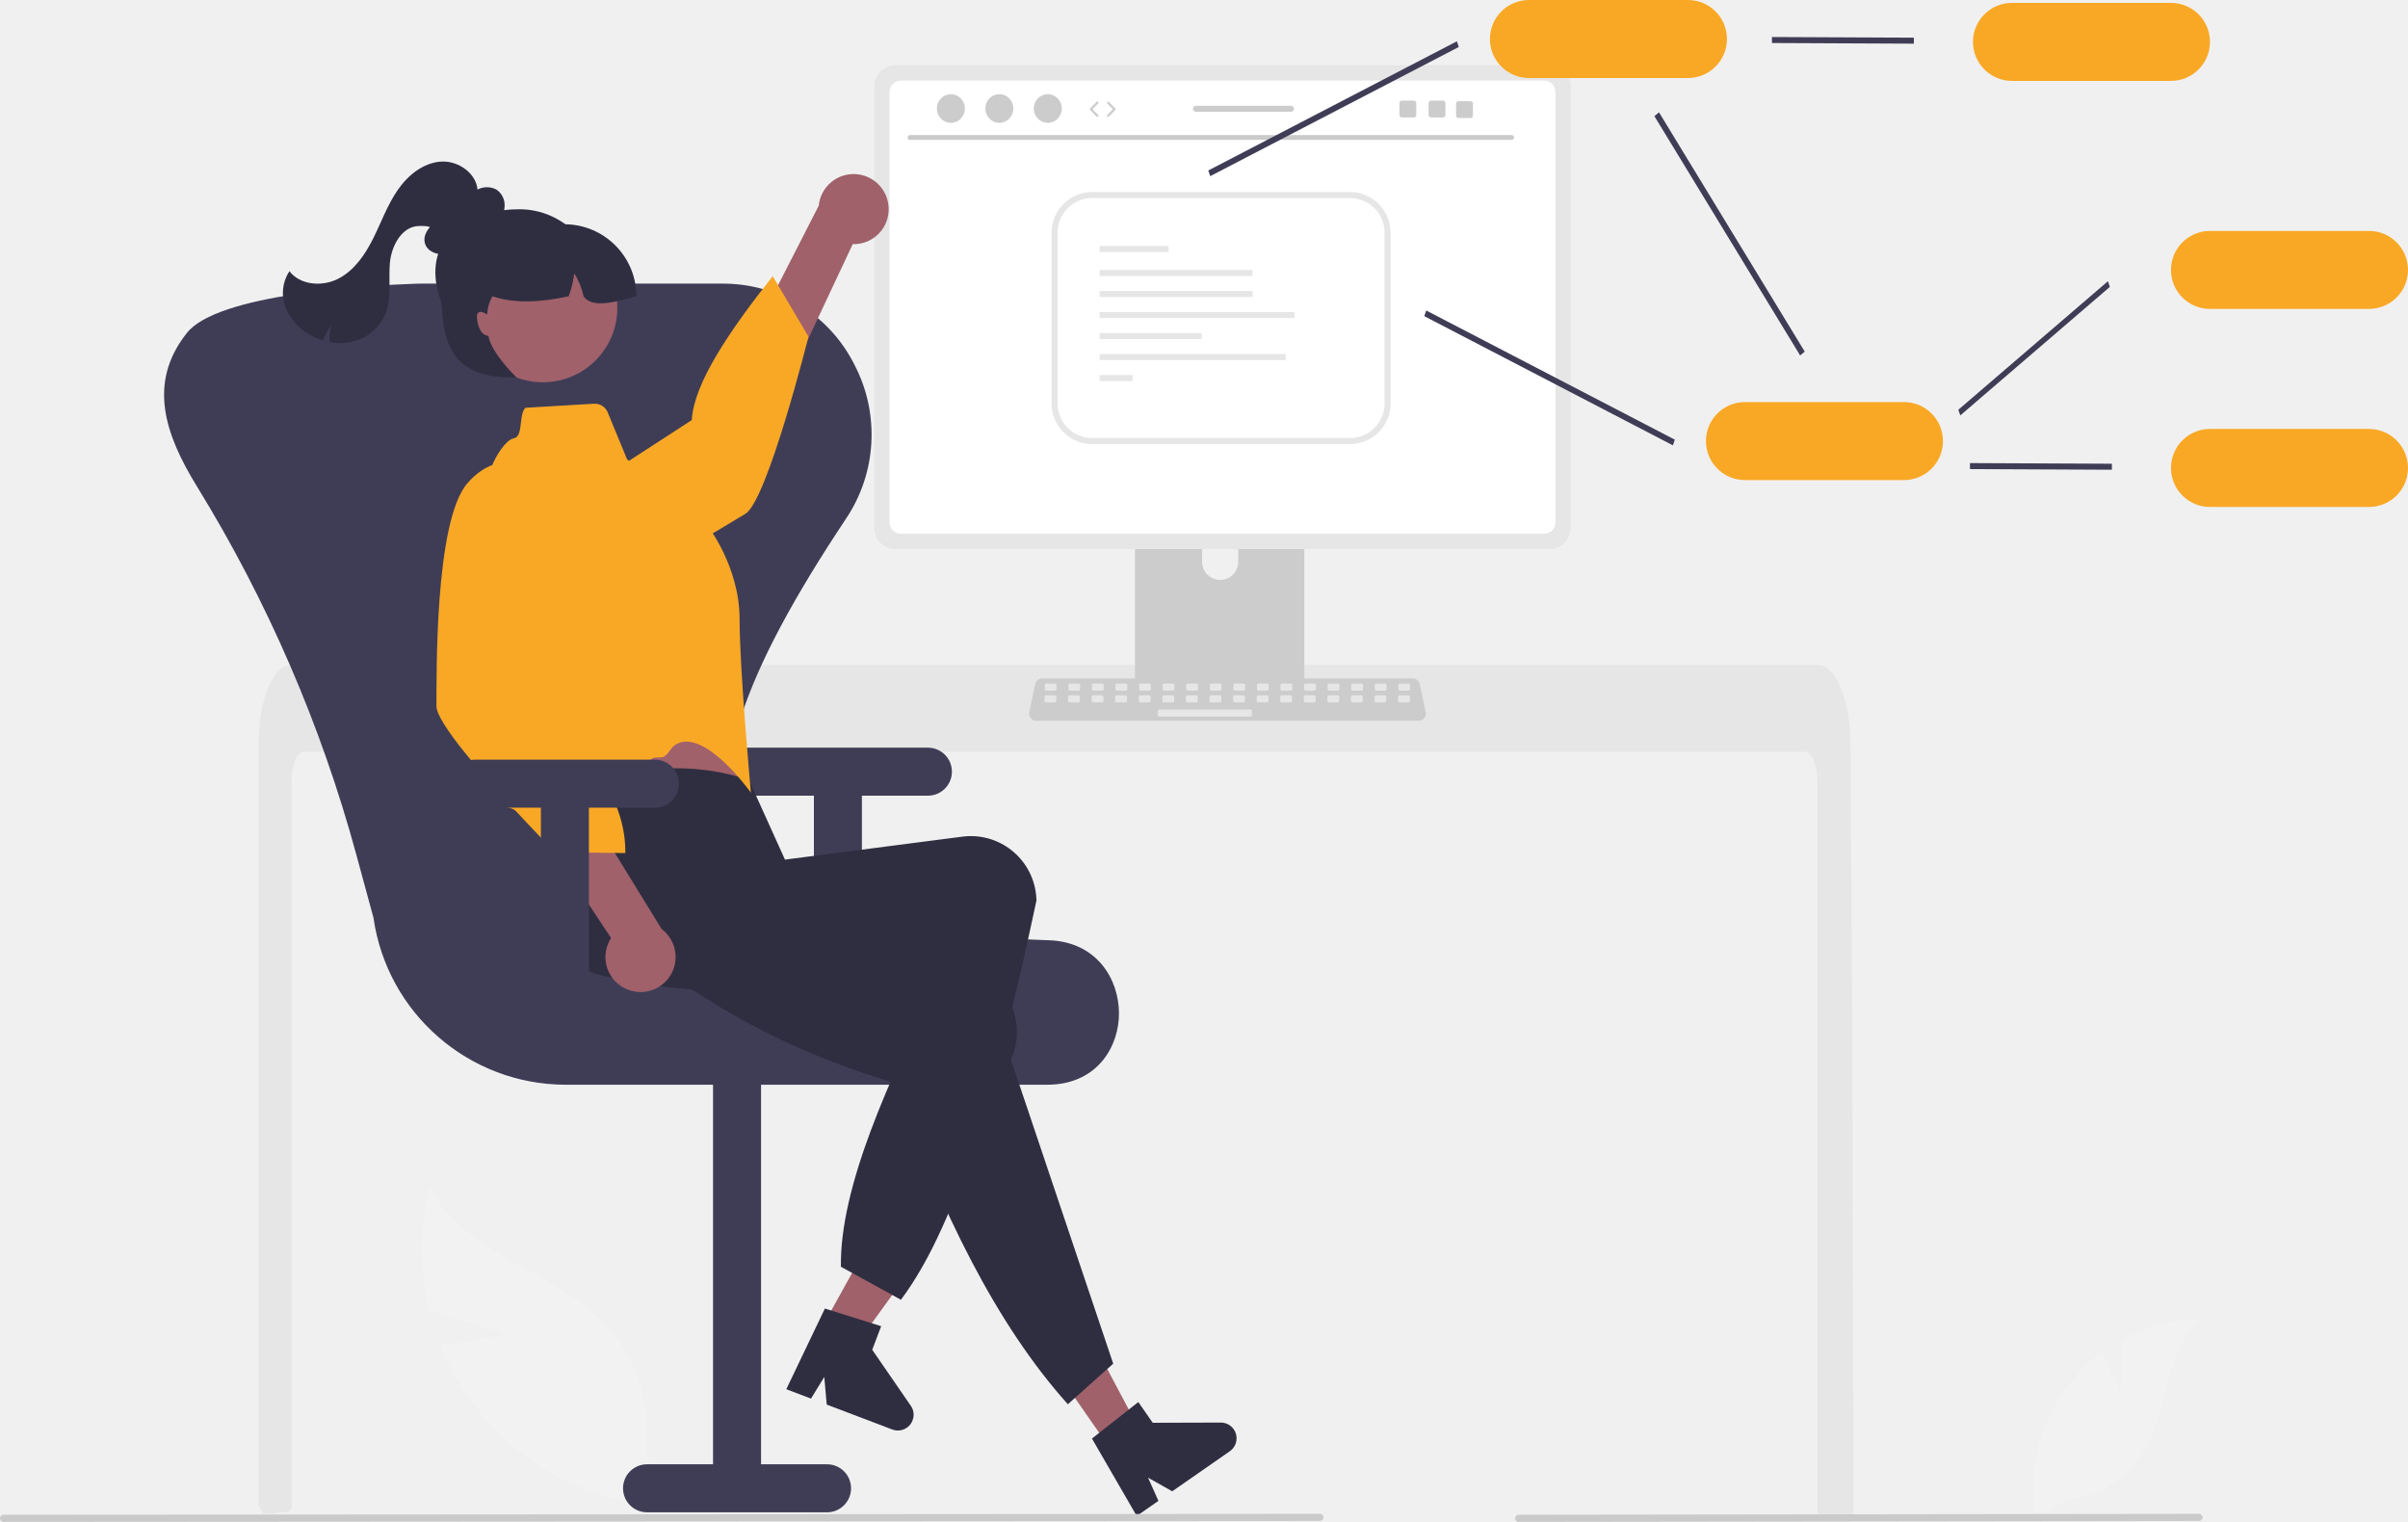
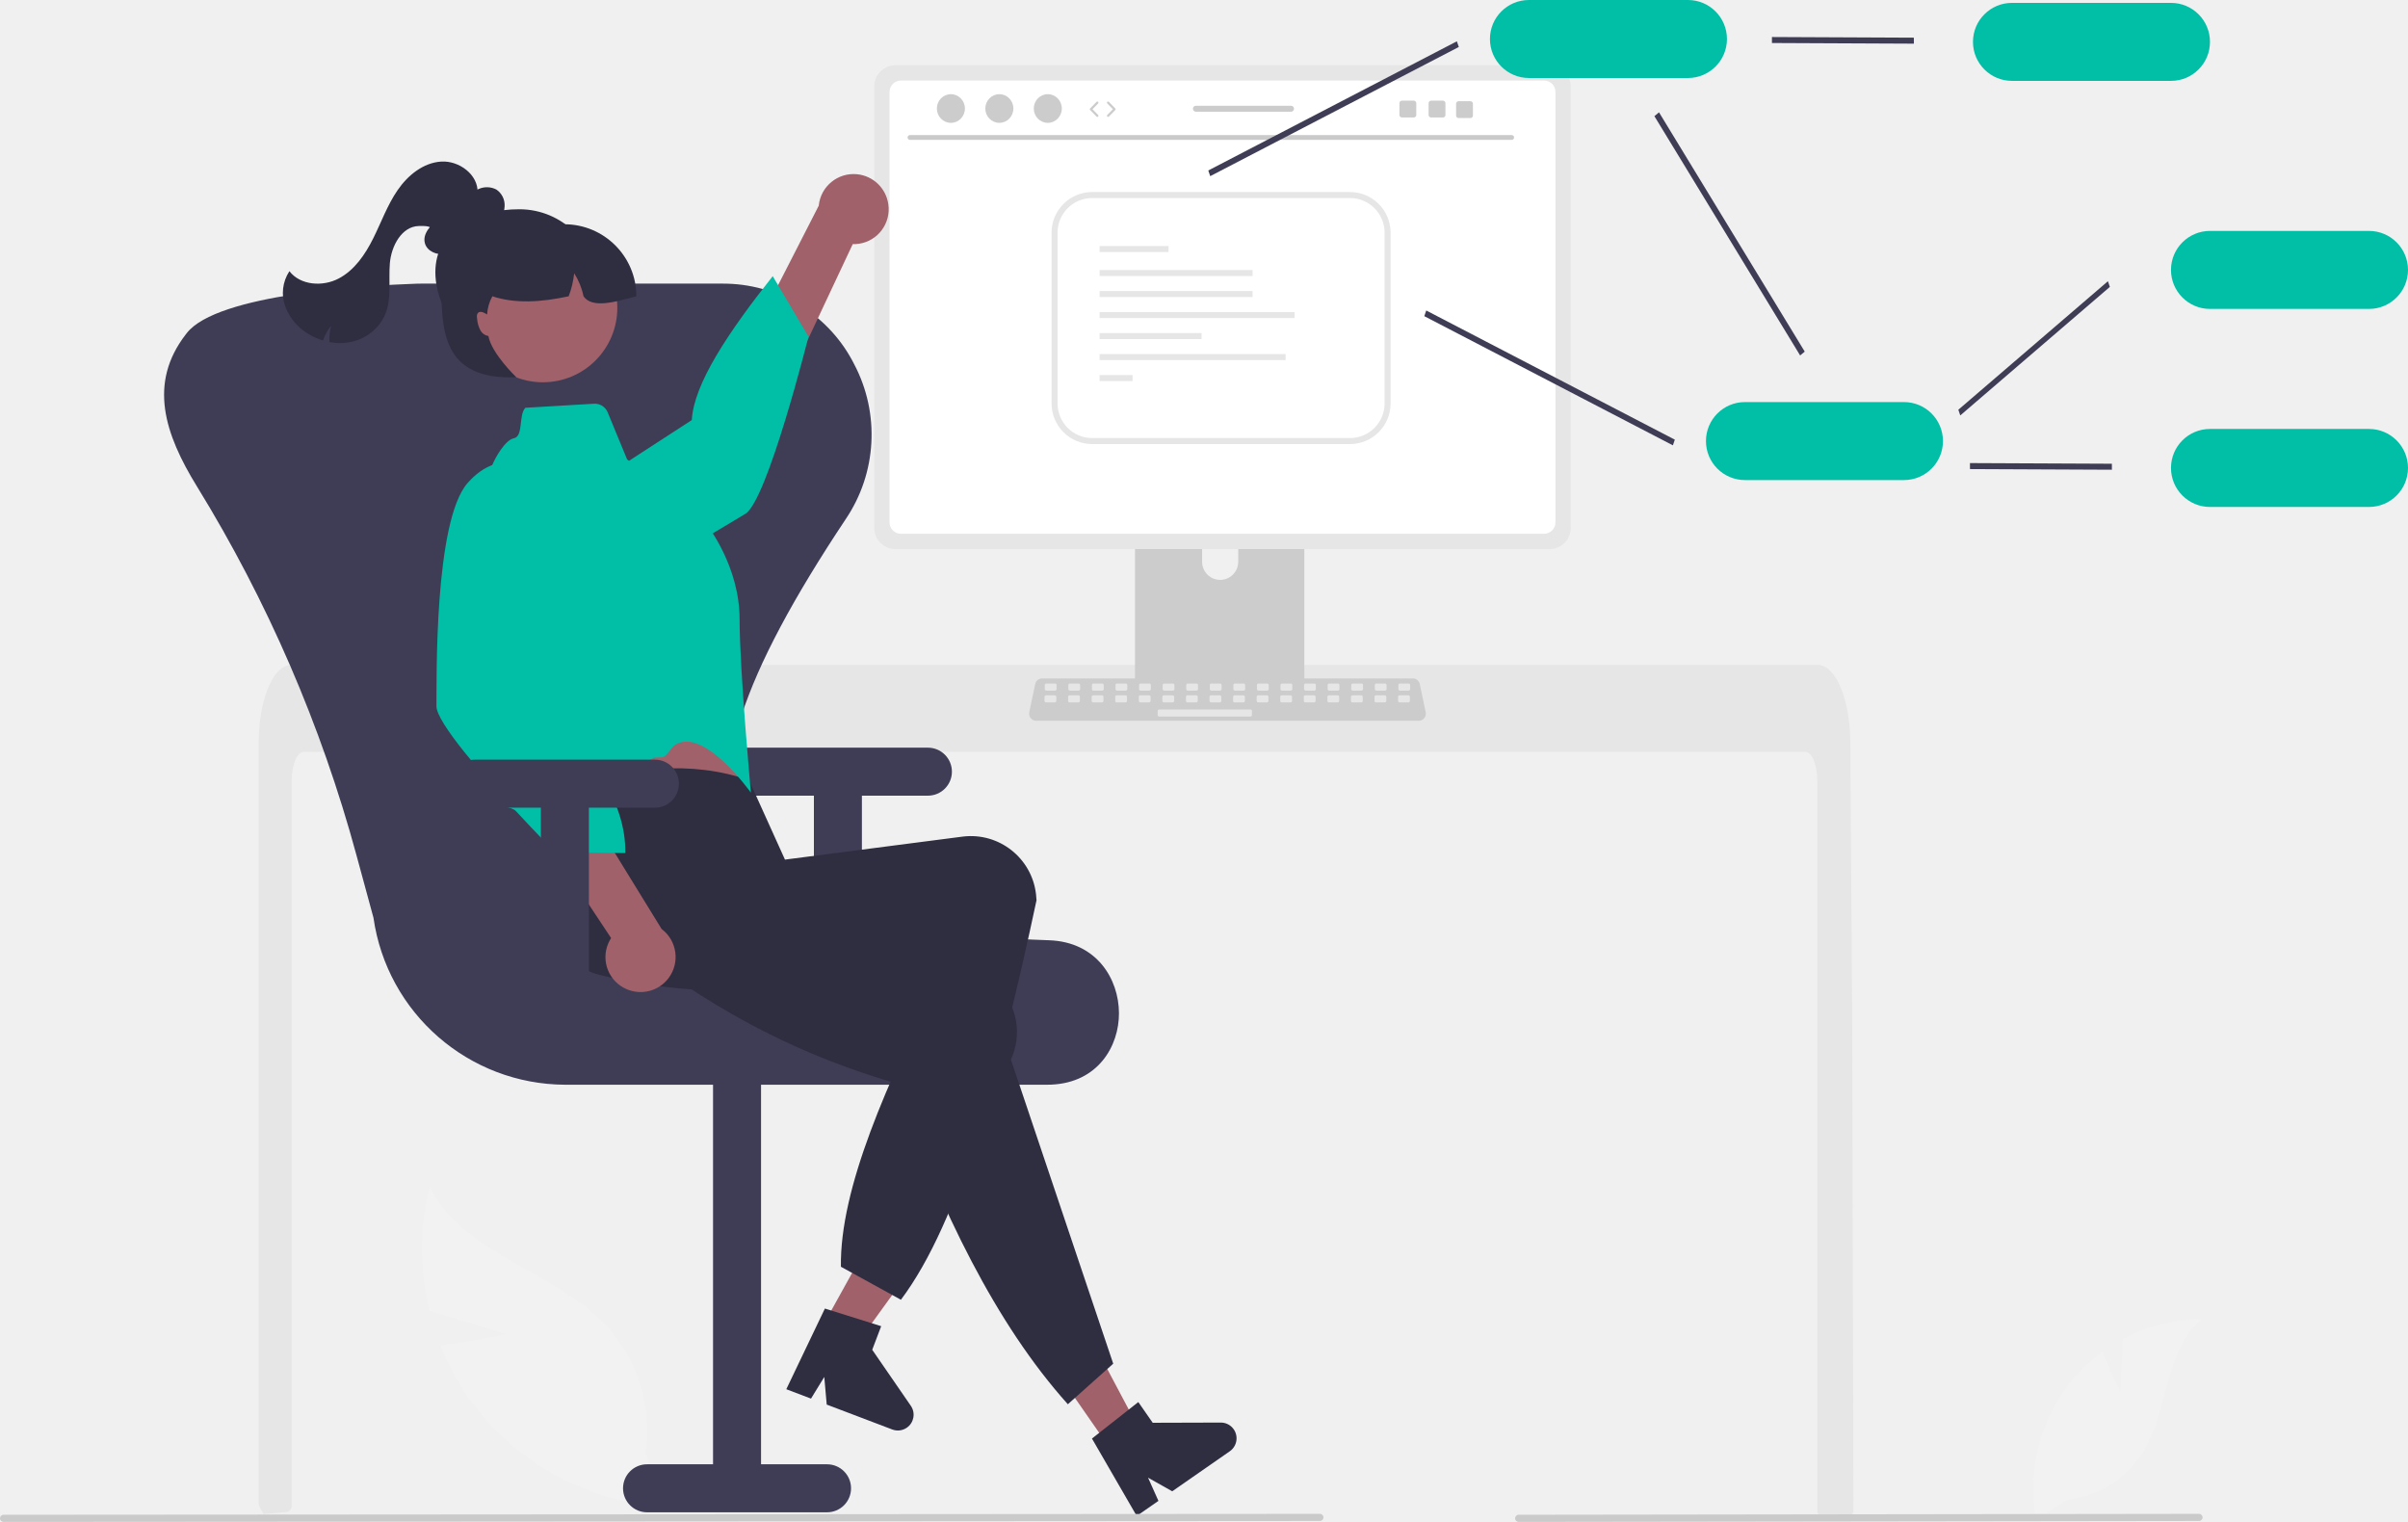
<svg xmlns="http://www.w3.org/2000/svg" width="802.611" height="507.219" viewBox="0 0 802.611 507.219">
  <path d="M706.756,463.869l.782-17.576c8.149-4.356,17.238-6.656,26.477-6.702-12.717,10.397-11.127,30.438-19.749,44.419-5.515,8.791-14.728,14.597-25.038,15.779l-10.642,6.516c-2.955-16.475,1.452-33.417,12.06-46.364,2.976-3.56,6.389-6.73,10.157-9.438,2.549,6.72,5.954,13.366,5.954,13.366Z" fill="#f2f2f2" />
  <path d="M168.805,444.609l-25.68-7.775c-3.368-13.683-3.345-27.982,.067-41.654,10.575,22.709,40.792,27.909,58.207,45.916,10.915,11.461,16.026,27.264,13.888,42.946l5.621,18.181c-25.46-1.838-48.839-14.732-63.977-35.285-4.14-5.739-7.54-11.976-10.122-18.565,10.892-1.235,21.996-3.764,21.996-3.764Z" fill="#f2f2f2" />
  <path d="M617.773,503.43c-.004,.532-.215,1.042-.59,1.42-.374,.373-.882,.582-1.41,.58h-8.04c-1.101,.004-1.996-.885-2-1.986v-243.154c0-5.36-1.8-9.71-4.01-9.72H101.233c-2.22,.01-4.01,4.36-4.02,9.72v241.65c-.003,1.029-.785,1.889-1.81,1.99-1.62,.16-3.24,.3-4.85,.43-.04,0-.08,.01-.12,.01-.88,.08-1.76,.14-2.64,.21h-.01c-.46-.83-.9-1.68-1.35-2.53-.144-.289-.22-.607-.22-.93V247.68c0-1.48,.06-2.97,.16-4.44,.143-2.019,.393-4.028,.75-6.02,1.69-9.29,5.51-15.58,9.85-15.6h509c.633,.004,1.259,.137,1.84,.39,.853,.377,1.624,.917,2.27,1.59,.877,.912,1.627,1.938,2.23,3.05,2.14,3.77,3.67,9.39,4.21,15.93,0,.06,.01,.12,.01,.18,.14,1.62,.21,3.27,.2,4.92l.14,21.43,.09,12.78,.27,40.1,.1,14.24,.44,167.2Z" fill="#e6e6e6" />
  <path d="M432.024,147.486h-51.006c-1.503,.002-2.719,1.222-2.717,2.724v80.574h56.447v-80.574c.001-1.504-1.218-2.724-2.721-2.724h-.003Zm-25.331,45.781c-3.32-.015-6.007-2.703-6.023-6.023v-9.293c0-3.326,2.697-6.023,6.023-6.023s6.023,2.697,6.023,6.023v9.293c-.015,3.32-2.703,6.007-6.023,6.023Z" fill="#ccc" />
  <path d="M378.126,228.207v7.774c.002,.839,.681,1.518,1.52,1.52h53.758c.838-.004,1.516-.682,1.52-1.52v-7.774h-56.797Z" fill="#3f3d56" />
  <path d="M516.484,21.742h-218.029c-3.9,.006-7.06,3.166-7.066,7.066V175.935c.004,3.901,3.165,7.063,7.066,7.066h218.029c3.901-.004,7.063-3.165,7.066-7.066V28.808c-.006-3.9-3.166-7.06-7.066-7.066Z" fill="#e6e6e6" />
  <path d="M514.664,26.846h-214.388c-2.088,.005-3.779,1.699-3.779,3.787V174.113c.004,2.086,1.693,3.776,3.779,3.779h214.388c2.086-.004,3.776-1.693,3.779-3.779V30.633c-0-2.088-1.691-3.782-3.779-3.787Z" fill="#fff" />
  <path d="M472.905,240.206h-127.549c-1.296,0-2.346-1.051-2.346-2.346,0-.162,.017-.324,.05-.483l1.979-9.4c.232-1.083,1.188-1.859,2.296-1.863h123.591c1.108,.004,2.064,.779,2.296,1.863l1.979,9.4c.267,1.268-.545,2.512-1.813,2.779-.159,.033-.321,.05-.483,.05Z" fill="#ccc" />
  <rect x="348.241" y="227.806" width="3.928" height="2.357" rx=".488" ry=".488" fill="#e6e6e6" />
  <rect x="356.098" y="227.806" width="3.928" height="2.357" rx=".488" ry=".488" fill="#e6e6e6" />
  <rect x="363.954" y="227.806" width="3.928" height="2.357" rx=".488" ry=".488" fill="#e6e6e6" />
  <rect x="371.811" y="227.806" width="3.928" height="2.357" rx=".488" ry=".488" fill="#e6e6e6" />
  <rect x="379.668" y="227.806" width="3.928" height="2.357" rx=".488" ry=".488" fill="#e6e6e6" />
  <rect x="387.525" y="227.806" width="3.928" height="2.357" rx=".488" ry=".488" fill="#e6e6e6" />
  <rect x="395.382" y="227.806" width="3.928" height="2.357" rx=".488" ry=".488" fill="#e6e6e6" />
  <rect x="403.238" y="227.806" width="3.928" height="2.357" rx=".488" ry=".488" fill="#e6e6e6" />
  <rect x="411.095" y="227.806" width="3.928" height="2.357" rx=".488" ry=".488" fill="#e6e6e6" />
  <rect x="418.952" y="227.806" width="3.928" height="2.357" rx=".488" ry=".488" fill="#e6e6e6" />
  <rect x="426.809" y="227.806" width="3.928" height="2.357" rx=".488" ry=".488" fill="#e6e6e6" />
  <rect x="434.665" y="227.806" width="3.928" height="2.357" rx=".488" ry=".488" fill="#e6e6e6" />
  <rect x="442.522" y="227.806" width="3.928" height="2.357" rx=".488" ry=".488" fill="#e6e6e6" />
  <rect x="450.379" y="227.806" width="3.928" height="2.357" rx=".488" ry=".488" fill="#e6e6e6" />
  <rect x="458.236" y="227.806" width="3.928" height="2.357" rx=".488" ry=".488" fill="#e6e6e6" />
  <rect x="466.092" y="227.806" width="3.928" height="2.357" rx=".488" ry=".488" fill="#e6e6e6" />
  <rect x="348.148" y="231.735" width="3.928" height="2.357" rx=".488" ry=".488" fill="#e6e6e6" />
  <rect x="356.005" y="231.735" width="3.928" height="2.357" rx=".488" ry=".488" fill="#e6e6e6" />
  <rect x="363.862" y="231.735" width="3.928" height="2.357" rx=".488" ry=".488" fill="#e6e6e6" />
  <rect x="371.718" y="231.735" width="3.928" height="2.357" rx=".488" ry=".488" fill="#e6e6e6" />
  <rect x="379.575" y="231.735" width="3.928" height="2.357" rx=".488" ry=".488" fill="#e6e6e6" />
  <rect x="387.432" y="231.735" width="3.928" height="2.357" rx=".488" ry=".488" fill="#e6e6e6" />
  <rect x="395.289" y="231.735" width="3.928" height="2.357" rx=".488" ry=".488" fill="#e6e6e6" />
  <rect x="403.145" y="231.735" width="3.928" height="2.357" rx=".488" ry=".488" fill="#e6e6e6" />
  <rect x="411.002" y="231.735" width="3.928" height="2.357" rx=".488" ry=".488" fill="#e6e6e6" />
  <rect x="418.859" y="231.735" width="3.928" height="2.357" rx=".488" ry=".488" fill="#e6e6e6" />
  <rect x="426.716" y="231.735" width="3.928" height="2.357" rx=".488" ry=".488" fill="#e6e6e6" />
  <rect x="434.572" y="231.735" width="3.928" height="2.357" rx=".488" ry=".488" fill="#e6e6e6" />
  <rect x="442.429" y="231.735" width="3.928" height="2.357" rx=".488" ry=".488" fill="#e6e6e6" />
  <rect x="450.286" y="231.735" width="3.928" height="2.357" rx=".488" ry=".488" fill="#e6e6e6" />
  <rect x="458.143" y="231.735" width="3.928" height="2.357" rx=".488" ry=".488" fill="#e6e6e6" />
  <rect x="466" y="231.735" width="3.928" height="2.357" rx=".488" ry=".488" fill="#e6e6e6" />
  <rect x="385.861" y="236.449" width="31.427" height="2.357" rx=".488" ry=".488" fill="#e6e6e6" />
  <path d="M503.887,46.614h-200.602c-.441-.01-.79-.375-.78-.815,.009-.427,.353-.771,.78-.78h200.602c.441,.01,.79,.375,.78,.815-.009,.427-.353,.771-.78,.78Z" fill="#cacaca" />
  <ellipse cx="316.941" cy="36.166" rx="4.675" ry="4.779" fill="#ccc" />
  <ellipse cx="333.092" cy="36.166" rx="4.675" ry="4.779" fill="#ccc" />
  <ellipse cx="349.242" cy="36.166" rx="4.675" ry="4.779" fill="#ccc" />
  <polygon points="403.381 58.71 402.733 56.817 485.591 13.765 486.238 15.658 403.381 58.71" fill="#3f3d56" />
  <polygon points="653.381 138.452 652.733 136.559 702.591 93.725 703.238 95.617 653.381 138.452" fill="#3f3d56" />
  <polygon points="557.591 148.423 474.733 105.371 475.381 103.478 558.238 146.53 557.591 148.423" fill="#3f3d56" />
  <polygon points="600.006 118.465 551.431 38.719 552.966 37.436 601.54 117.182 600.006 118.465" fill="#3f3d56" />
  <polygon points="637.914 14.554 590.607 14.336 590.607 12.336 637.914 12.554 637.914 14.554" fill="#3f3d56" />
-   <path d="M723.611,26.959h-53c-7.18,0-13-5.82-13-13s5.82-13,13-13h53c7.18,0,13,5.82,13,13s-5.82,13-13,13h0Z" fill="#f9a826" />
-   <path d="M789.611,102.959h-53c-7.18,0-13-5.82-13-13s5.82-13,13-13h53c7.18,0,13,5.82,13,13s-5.82,13-13,13Z" fill="#f9a826" />
+   <path d="M723.611,26.959h-53c-7.18,0-13-5.82-13-13s5.82-13,13-13h53c7.18,0,13,5.82,13,13s-5.82,13-13,13h0Z" fill="#00bfa6" />
+   <path d="M789.611,102.959h-53c-7.18,0-13-5.82-13-13s5.82-13,13-13h53c7.18,0,13,5.82,13,13s-5.82,13-13,13Z" fill="#00bfa6" />
  <polygon points="703.914 156.553 656.607 156.336 656.607 154.336 703.914 154.553 703.914 156.553" fill="#3f3d56" />
-   <path d="M789.611,168.959h-53c-7.18,0-13-5.82-13-13s5.82-13,13-13h53c7.18,0,13,5.82,13,13s-5.82,13-13,13Z" fill="#f9a826" />
-   <path d="M634.611,160h-53c-7.18,0-13-5.82-13-13s5.82-13,13-13h53c7.18,0,13,5.82,13,13s-5.82,13-13,13Z" fill="#f9a826" />
-   <path d="M562.611,26h-53c-7.18,0-13-5.82-13-13s5.82-13,13-13h53c7.18,0,13,5.82,13,13s-5.82,13-13,13Z" fill="#f9a826" />
+   <path d="M789.611,168.959h-53c-7.18,0-13-5.82-13-13s5.82-13,13-13h53c7.18,0,13,5.82,13,13s-5.82,13-13,13Z" fill="#00bfa6" />
+   <path d="M634.611,160h-53c-7.18,0-13-5.82-13-13s5.82-13,13-13h53c7.18,0,13,5.82,13,13s-5.82,13-13,13Z" fill="#00bfa6" />
+   <path d="M562.611,26h-53c-7.18,0-13-5.82-13-13s5.82-13,13-13h53c7.18,0,13,5.82,13,13s-5.82,13-13,13Z" fill="#00bfa6" />
  <path d="M309.283,249.18h-60c-4.418,0-8,3.582-8,8s3.582,8,8,8h22v62h16v-62h22c4.418,0,8-3.582,8-8s-3.582-8-8-8Z" fill="#3f3d56" />
  <path d="M348.884,361.517H188.401c-32.159-.118-59.366-23.8-63.916-55.636l-5.681-20.896c-11.758-43.3-29.667-84.69-53.181-122.903-10.747-17.454-16.279-34.349-3.715-50.615,.107-.139,.212-.275,.316-.41,10.077-13.116,60.234-15.956,76.585-16.508,.646-.022,1.294-.033,1.945-.033h99.819c.651,0,1.3,.011,1.945,.033,17.958,.523,34.18,10.863,42.236,26.921,8.597,16.395,7.5,36.185-2.856,51.53-35.063,52.671-45.799,85.697-34.808,107.085,10.631,20.688,43.22,31.265,102.559,33.285,15.946,.543,23.265,12.96,23.316,24.267,.05,11.015-6.986,23.176-22.553,23.848-.506,.021-1.015,.032-1.528,.032Z" fill="#3f3d56" />
  <path d="M215.663,504.017h60c4.418,0,8-3.582,8-8s-3.582-8-8-8h-22v-135h-16v135h-22c-4.418,0-8,3.582-8,8s3.582,8,8,8Z" fill="#3f3d56" />
  <polygon points="269.969 449.592 280.305 455.206 307.667 417.375 292.411 409.088 269.969 449.592" fill="#a0616a" />
  <path d="M274.944,436.111l18.764,5.876-2.987,7.861,12.867,18.675c1.646,2.389,1.044,5.66-1.344,7.306-1.421,.98-3.233,1.198-4.847,.585l-21.844-8.299-.811-9.206-4.424,7.217-8.236-3.129,12.862-26.885Z" fill="#2f2e41" />
  <path d="M296.084,68.076c.926,6.347-3.469,12.243-9.816,13.169-.677,.099-1.361,.137-2.045,.116l-39.851,84.795-12.499-17.43,41.024-80.181c.63-6.418,6.344-11.11,12.763-10.48,5.37,.527,9.68,4.666,10.424,10.011v0Z" fill="#a0616a" />
-   <path d="M163.835,183.301s-1.068,14.814,15.685,17.719,61.539-25.415,68.894-29.764,21.062-59.061,21.062-59.061l-11.92-20.162c-14.717,18.617-26.275,35.784-26.977,47.97l-66.744,43.297Z" fill="#f9a826" />
+   <path d="M163.835,183.301s-1.068,14.814,15.685,17.719,61.539-25.415,68.894-29.764,21.062-59.061,21.062-59.061l-11.92-20.162c-14.717,18.617-26.275,35.784-26.977,47.97l-66.744,43.297Z" fill="#00bfa6" />
  <path d="M183.175,234.327l3.618,15.546s.036,14.335,2.574,16.978c2.521,2.631,57.955-2.651,57.955-2.651,0,0-5.877-23.1-5.799-40.578l-58.349,10.706Z" fill="#a0616a" />
  <path d="M300.283,433.18l-20-11c-.38-26.025,15.273-61.243,33.84-98.132-41.523,7.141-80.696,9.429-114.579,.79-11.574-3.057-18.55-14.84-15.663-26.458,.132-.548,.284-1.091,.458-1.627,4.055-12.372-5.038-20.128,3.326-33.736,21.996-7.512,42.892-9.634,62-3l11.972,26.471,59.343-7.679c12-1.435,22.89,7.13,24.325,19.13,.007,.055,.013,.109,.019,.164,.08,.644,.132,1.291,.156,1.94-11.999,56.253-25.454,106.869-45.196,133.137Z" fill="#2f2e41" />
-   <path d="M175.12,135.904l22.861-1.35c1.976-.117,3.809,1.033,4.564,2.863l6.46,15.662,26.85,22.192s10.631,13.528,10.655,30.999,3.772,57.91,3.772,57.91c0,0-15.515-21.839-25.091-16.03-1.629,.988-2.202,3.009-3.909,4.03-.851,.509-2.818,.014-3.677,.525-13.196,7.833-26.958,15.486-28.244,14.145-2.525-2.635-5.587-16.098-5.587-16.098l-20.926-76.887c-2.297-8.191-.812-16.98,4.049-23.962,1.462-2.058,2.994-3.59,4.417-3.843,3.196-.681,1.496-7.844,3.806-10.156Z" fill="#f9a826" />
+   <path d="M175.12,135.904l22.861-1.35c1.976-.117,3.809,1.033,4.564,2.863l6.46,15.662,26.85,22.192s10.631,13.528,10.655,30.999,3.772,57.91,3.772,57.91c0,0-15.515-21.839-25.091-16.03-1.629,.988-2.202,3.009-3.909,4.03-.851,.509-2.818,.014-3.677,.525-13.196,7.833-26.958,15.486-28.244,14.145-2.525-2.635-5.587-16.098-5.587-16.098l-20.926-76.887c-2.297-8.191-.812-16.98,4.049-23.962,1.462-2.058,2.994-3.59,4.417-3.843,3.196-.681,1.496-7.844,3.806-10.156Z" fill="#00bfa6" />
  <polygon points="369.589 482.16 379.239 475.451 357.378 434.207 343.136 444.109 369.589 482.16" fill="#a0616a" />
  <path d="M371.048,454.486l-15.124,13.518c-24.048-26.796-42.227-64.376-57.633-107.053-40.366-11.822-70.807-30.888-97.382-53.526-9.015-7.629-15.774-17.429-8.085-26.721,.359-.434,.735-.855,1.126-1.26,9.078-9.33,32.101-7.552,45.585-16.1l30.121,32.196-1.895,8.632,56.577,19.165c11.389,3.992,17.387,16.46,13.395,27.85-.02,.056-.039,.112-.059,.167-.212,.614-.45,1.217-.714,1.811l34.087,101.321Z" fill="#2f2e41" />
  <path d="M363.963,479.44l15.447-12.165,4.8,6.905,22.678-.069c2.901-.009,5.26,2.335,5.269,5.236,.005,1.726-.837,3.345-2.255,4.33l-19.187,13.338-8.055-4.531,3.457,7.728-7.234,5.029-14.92-25.8Z" fill="#2f2e41" />
  <path d="M208.878,329.673c-5.905-2.506-8.66-9.324-6.153-15.229,.267-.63,.59-1.234,.963-1.807l-51.754-78.102,21.386-1.626,47.202,76.707c5.157,3.873,6.198,11.193,2.325,16.35-3.241,4.315-9.016,5.848-13.969,3.707v0Z" fill="#a0616a" />
-   <path d="M179.121,156.811s-12.103-8.608-23.289,4.198-10.252,65.787-10.357,74.331c-.033,2.675,3.83,8.448,9.153,15.117,2.39,2.994,5.073,6.168,7.831,9.323,1.596,1.826,.221,5.626,1.823,7.401,1.593,1.765,6.164,1.505,7.68,3.143,7.194,7.775,13.039,13.694,13.039,13.694l23.42,.288c.264-17.41-11.659-32.951-26.976-47.97l-2.324-79.524Z" fill="#f9a826" />
+   <path d="M179.121,156.811s-12.103-8.608-23.289,4.198-10.252,65.787-10.357,74.331c-.033,2.675,3.83,8.448,9.153,15.117,2.39,2.994,5.073,6.168,7.831,9.323,1.596,1.826,.221,5.626,1.823,7.401,1.593,1.765,6.164,1.505,7.68,3.143,7.194,7.775,13.039,13.694,13.039,13.694l23.42,.288c.264-17.41-11.659-32.951-26.976-47.97l-2.324-79.524Z" fill="#00bfa6" />
  <path d="M155.514,81.008c-2.217,1.6-4.55,3.249-7.256,3.646s-5.873-.911-6.622-3.541c-.916-3.216,1.988-6.144,4.598-8.234l8.276-6.627c1.516-1.344,3.226-2.45,5.074-3.281,1.88-.827,4.034-.755,5.854,.196,1.809,1.221,2.854,3.293,2.763,5.474-.118,2.149-.827,4.224-2.05,5.996-3.104,4.839-8.05,8.2-13.691,9.307" fill="#2f2e41" />
  <path d="M218.283,253.18h-60c-4.418,0-8,3.582-8,8s3.582,8,8,8h22v62h16v-62h22c4.418,0,8-3.582,8-8s-3.582-8-8-8Z" fill="#3f3d56" />
  <path d="M159.19,64.224c.241-5.998-6.15-10.748-12.14-10.372s-11.138,4.588-14.535,9.538c-3.396,4.945-5.435,10.673-8.111,16.042s-6.237,10.626-11.553,13.409c-5.315,2.778-12.713,2.283-16.386-2.461-2.317,3.513-2.82,7.92-1.357,11.865,1.504,3.894,4.309,7.149,7.938,9.211,1.445,.857,2.988,1.535,4.596,2.021,.663-1.79,1.596-3.467,2.766-4.975-.529,1.785-.73,3.65-.596,5.507,2.478,.475,5.028,.435,7.49-.118,4.902-1.097,9.002-4.44,11.062-9.021,2.246-5.318,1.102-11.381,1.583-17.133,.476-5.753,3.943-12.321,9.716-12.415,4.396-.072,3.814,.29,6.6,3.692" fill="#2f2e41" />
  <path d="M199.111,95.742c0,14.359-11.641,26-26,26s-28-16.641-28-31,13.641-21,28-21,26,11.641,26,26Z" fill="#2f2e41" />
  <circle cx="180.951" cy="102.598" r="24.805" transform="translate(-16.89425 38.3571) rotate(-11.56418)" fill="#a0616a" />
  <path d="M212.111,98.742c-7.343,2.005-14.757,4.107-17.62,0-.556-2.723-1.611-5.32-3.11-7.66-.282,2.621-.897,5.195-1.83,7.66-9.277,2.016-17.948,2.498-25.44,0-1.03,1.863-1.628,3.934-1.75,6.06-.37-.233-.758-.437-1.16-.61-.482-.272-1.058-.323-1.58-.14-.361,.218-.601,.591-.65,1.01-.05,.417-.029,.84,.06,1.25,.105,1.43,.532,2.818,1.25,4.06,.574,.865,1.485,1.449,2.51,1.61,1.04,5.85,9.32,13.76,9.32,13.76-25,1-25-15.96-25-32l3-6h10v-13h28c13.253,.003,23.997,10.747,24,24Z" fill="#2f2e41" />
  <path d="M439.947,506.911l-438.75,.307c-.658,.003-1.193-.527-1.197-1.184s.527-1.193,1.184-1.197h.012l438.75-.307c.658,.002,1.189,.537,1.187,1.195-.002,.655-.532,1.185-1.187,1.187Z" fill="#cacaca" />
  <path d="M732.947,506.911l-226.75,.307c-.658,.003-1.193-.527-1.197-1.184s.527-1.193,1.185-1.197h.012l226.75-.307c.658-.002,1.192,.529,1.195,1.187s-.529,1.192-1.187,1.195h-.008Z" fill="#cacaca" />
  <path d="M449.974,148h-85.953c-7.465-.008-13.515-6.058-13.523-13.523v-56.953c.008-7.465,6.058-13.515,13.523-13.523h85.953c7.465,.008,13.515,6.058,13.523,13.523v56.953c-.008,7.465-6.058,13.515-13.524,13.523Zm-85.953-82c-6.361,.007-11.516,5.162-11.523,11.523v56.953c.007,6.361,5.162,11.516,11.523,11.523h85.953c6.361-.007,11.516-5.162,11.523-11.523v-56.953c-.007-6.361-5.162-11.516-11.523-11.523l-85.953-0Z" fill="#e6e6e6" />
  <rect x="366.498" y="82" width="22.991" height="2" fill="#e6e6e6" />
  <rect x="366.498" y="90" width="51" height="2" fill="#e6e6e6" />
  <rect x="366.498" y="97" width="51" height="2" fill="#e6e6e6" />
  <rect x="366.498" y="104" width="65" height="2" fill="#e6e6e6" />
  <rect x="366.498" y="111" width="34" height="2" fill="#e6e6e6" />
  <rect x="366.498" y="118" width="62" height="2" fill="#e6e6e6" />
  <rect x="366.498" y="125" width="11" height="2" fill="#e6e6e6" />
  <path d="M365.749,38.958c-.097,0-.194-.038-.267-.112l-2.134-2.181c-.142-.145-.142-.378,0-.523l2.134-2.181c.145-.148,.382-.15,.529-.006,.148,.144,.15,.381,.006,.529l-1.878,1.92,1.878,1.92c.144,.148,.142,.384-.006,.529-.073,.071-.167,.107-.261,.107Z" fill="#ccc" />
  <path d="M369.334,38.958c-.094,0-.189-.035-.261-.107-.148-.144-.15-.381-.006-.529l1.878-1.92-1.878-1.92c-.144-.148-.142-.384,.006-.529,.147-.145,.384-.142,.529,.006l2.134,2.181c.142,.145,.142,.378,0,.523l-2.134,2.181c-.073,.075-.17,.112-.267,.112Z" fill="#ccc" />
  <path d="M480.958,33.545h-3.967c-.452,0-.819,.366-.819,.819v3.971c0,.452,.366,.819,.819,.819h3.967c.452,0,.823-.366,.823-.819v-3.971c0-.452-.37-.819-.823-.819Z" fill="#ccc" />
  <path d="M471.235,33.545h-3.967c-.452,0-.819,.366-.819,.819v3.971c0,.452,.366,.819,.819,.819h3.967c.452,0,.823-.366,.823-.819v-3.971c0-.452-.37-.819-.823-.819Z" fill="#ccc" />
  <path d="M490.119,33.732h-3.967c-.452,0-.819,.366-.819,.819v3.971c0,.452,.366,.819,.819,.819h3.967c.452,0,.823-.366,.823-.819v-3.971c0-.452-.37-.819-.823-.819Z" fill="#ccc" />
  <path d="M430.319,35.243h-31.713c-.553,0-.998,.449-.998,.998s.445,.998,.998,.998h31.713c.55,0,.998-.449,.998-.998s-.449-.998-.998-.998Z" fill="#ccc" />
</svg>
